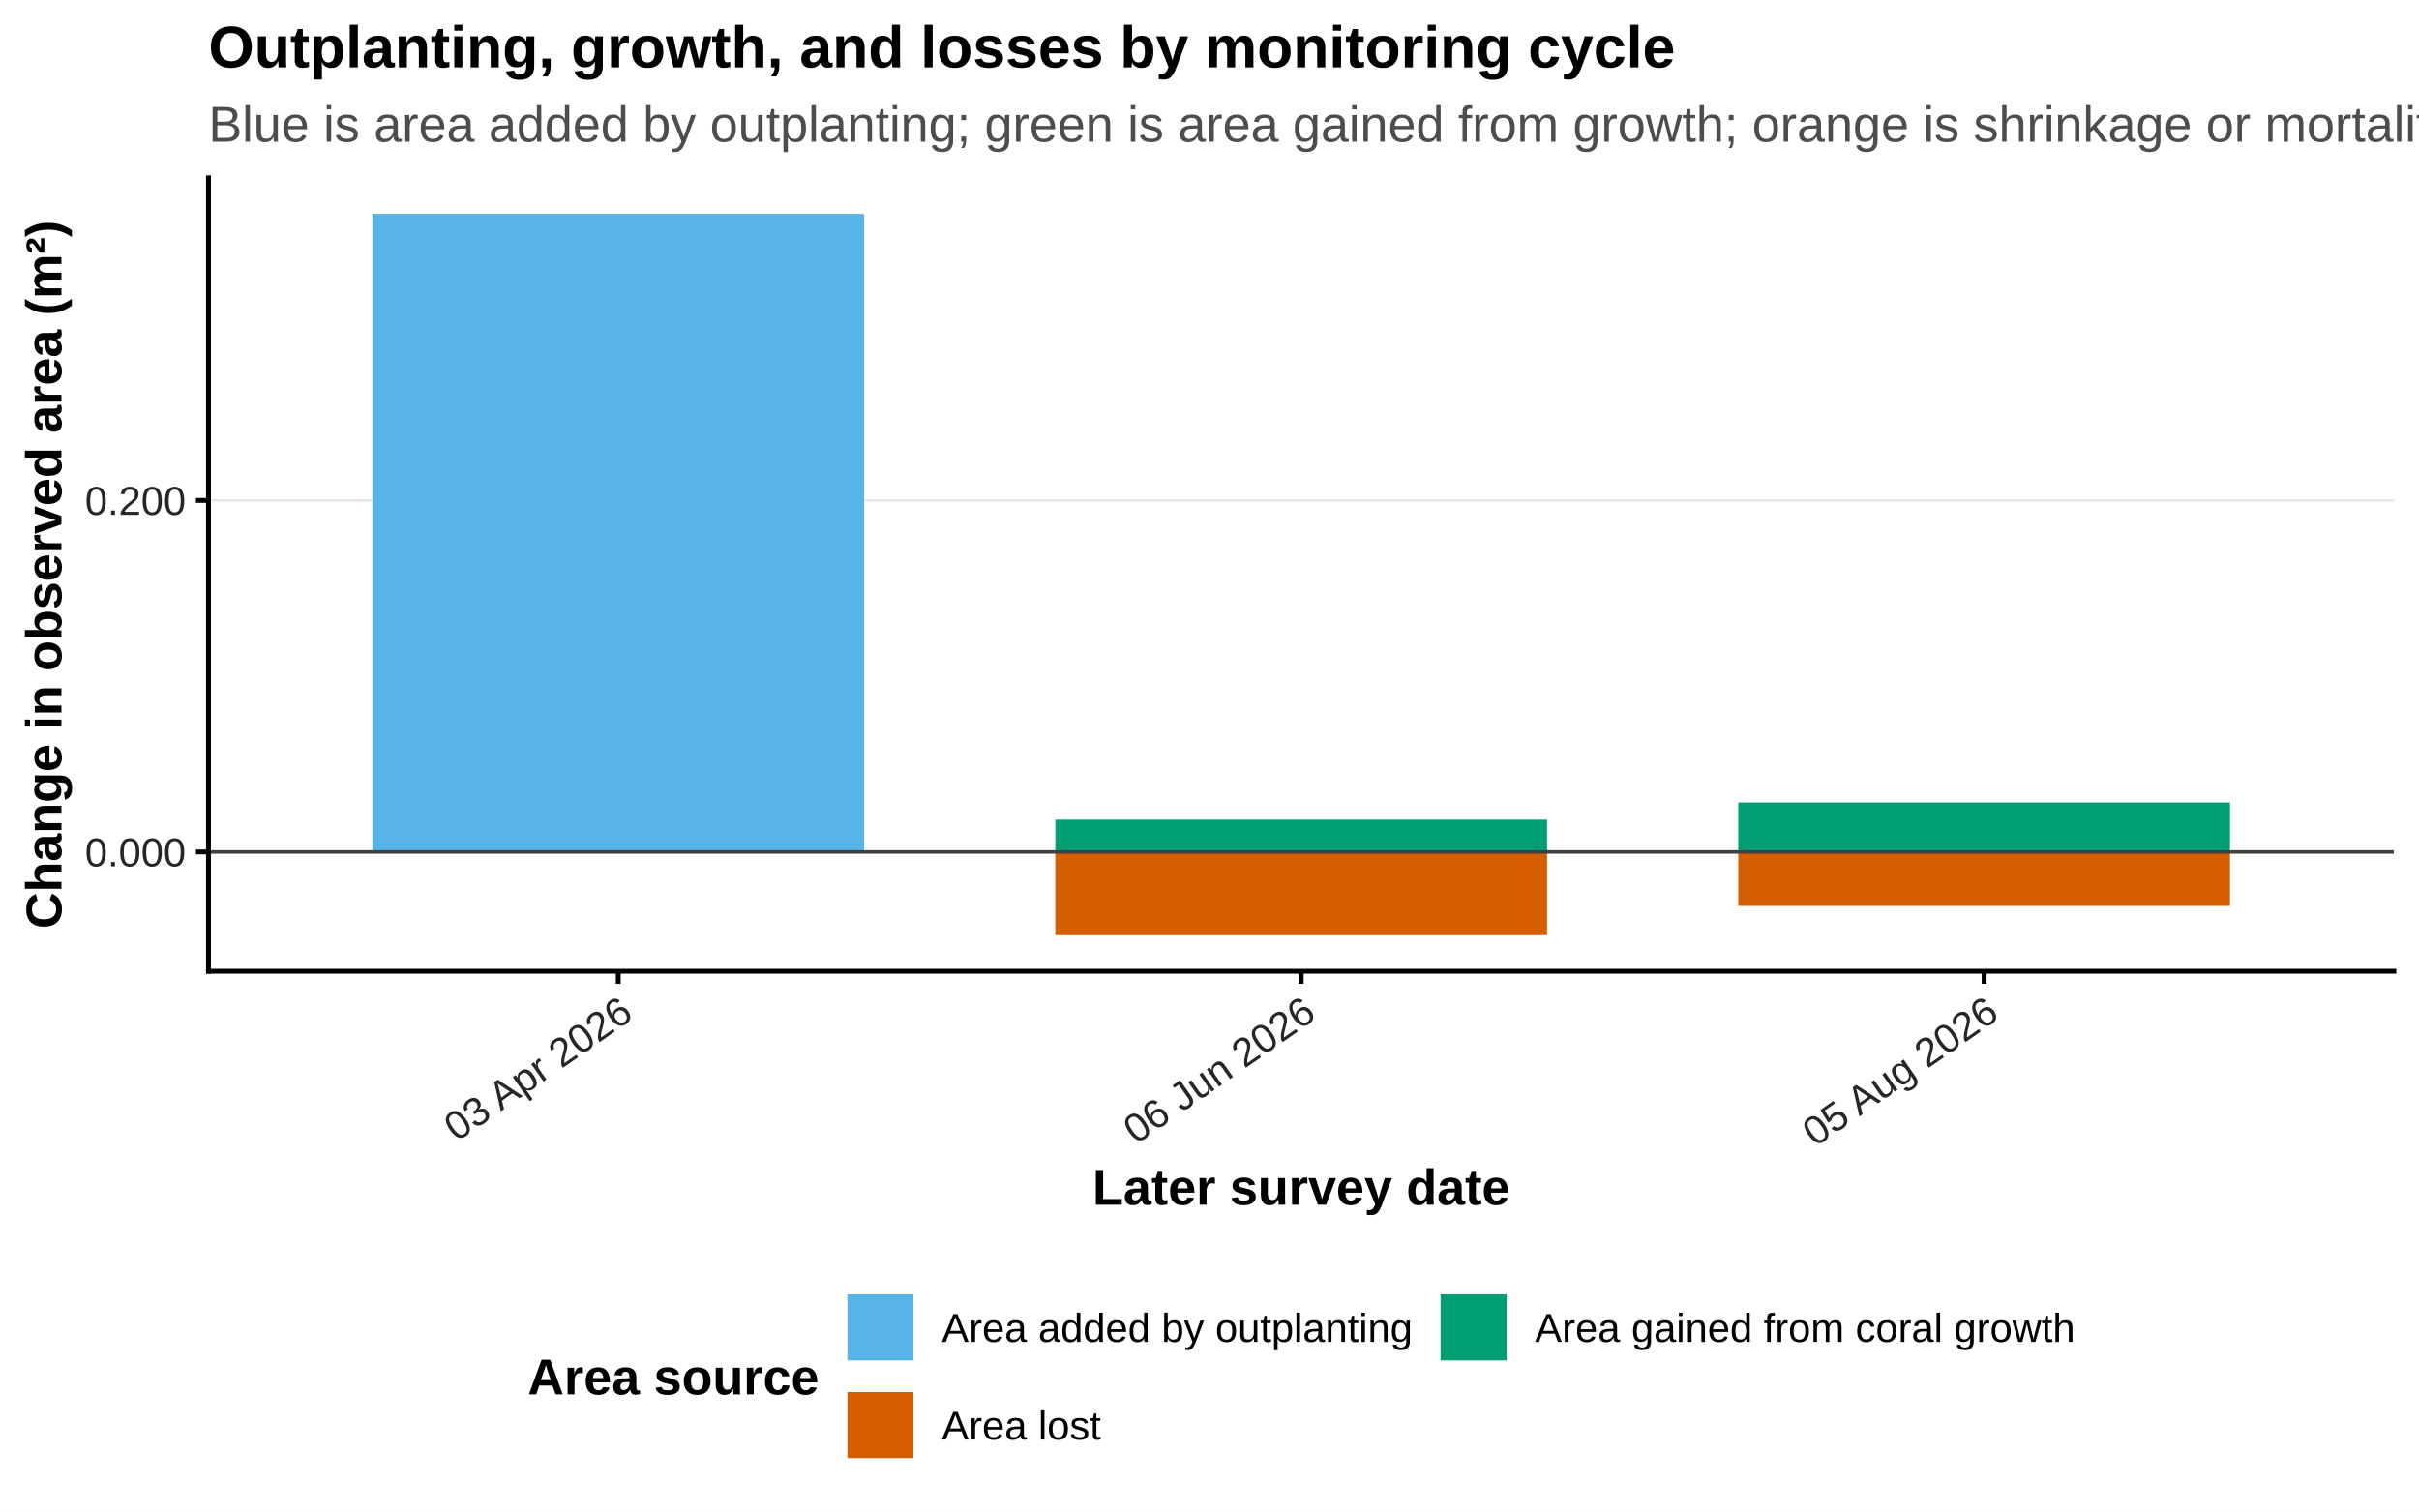
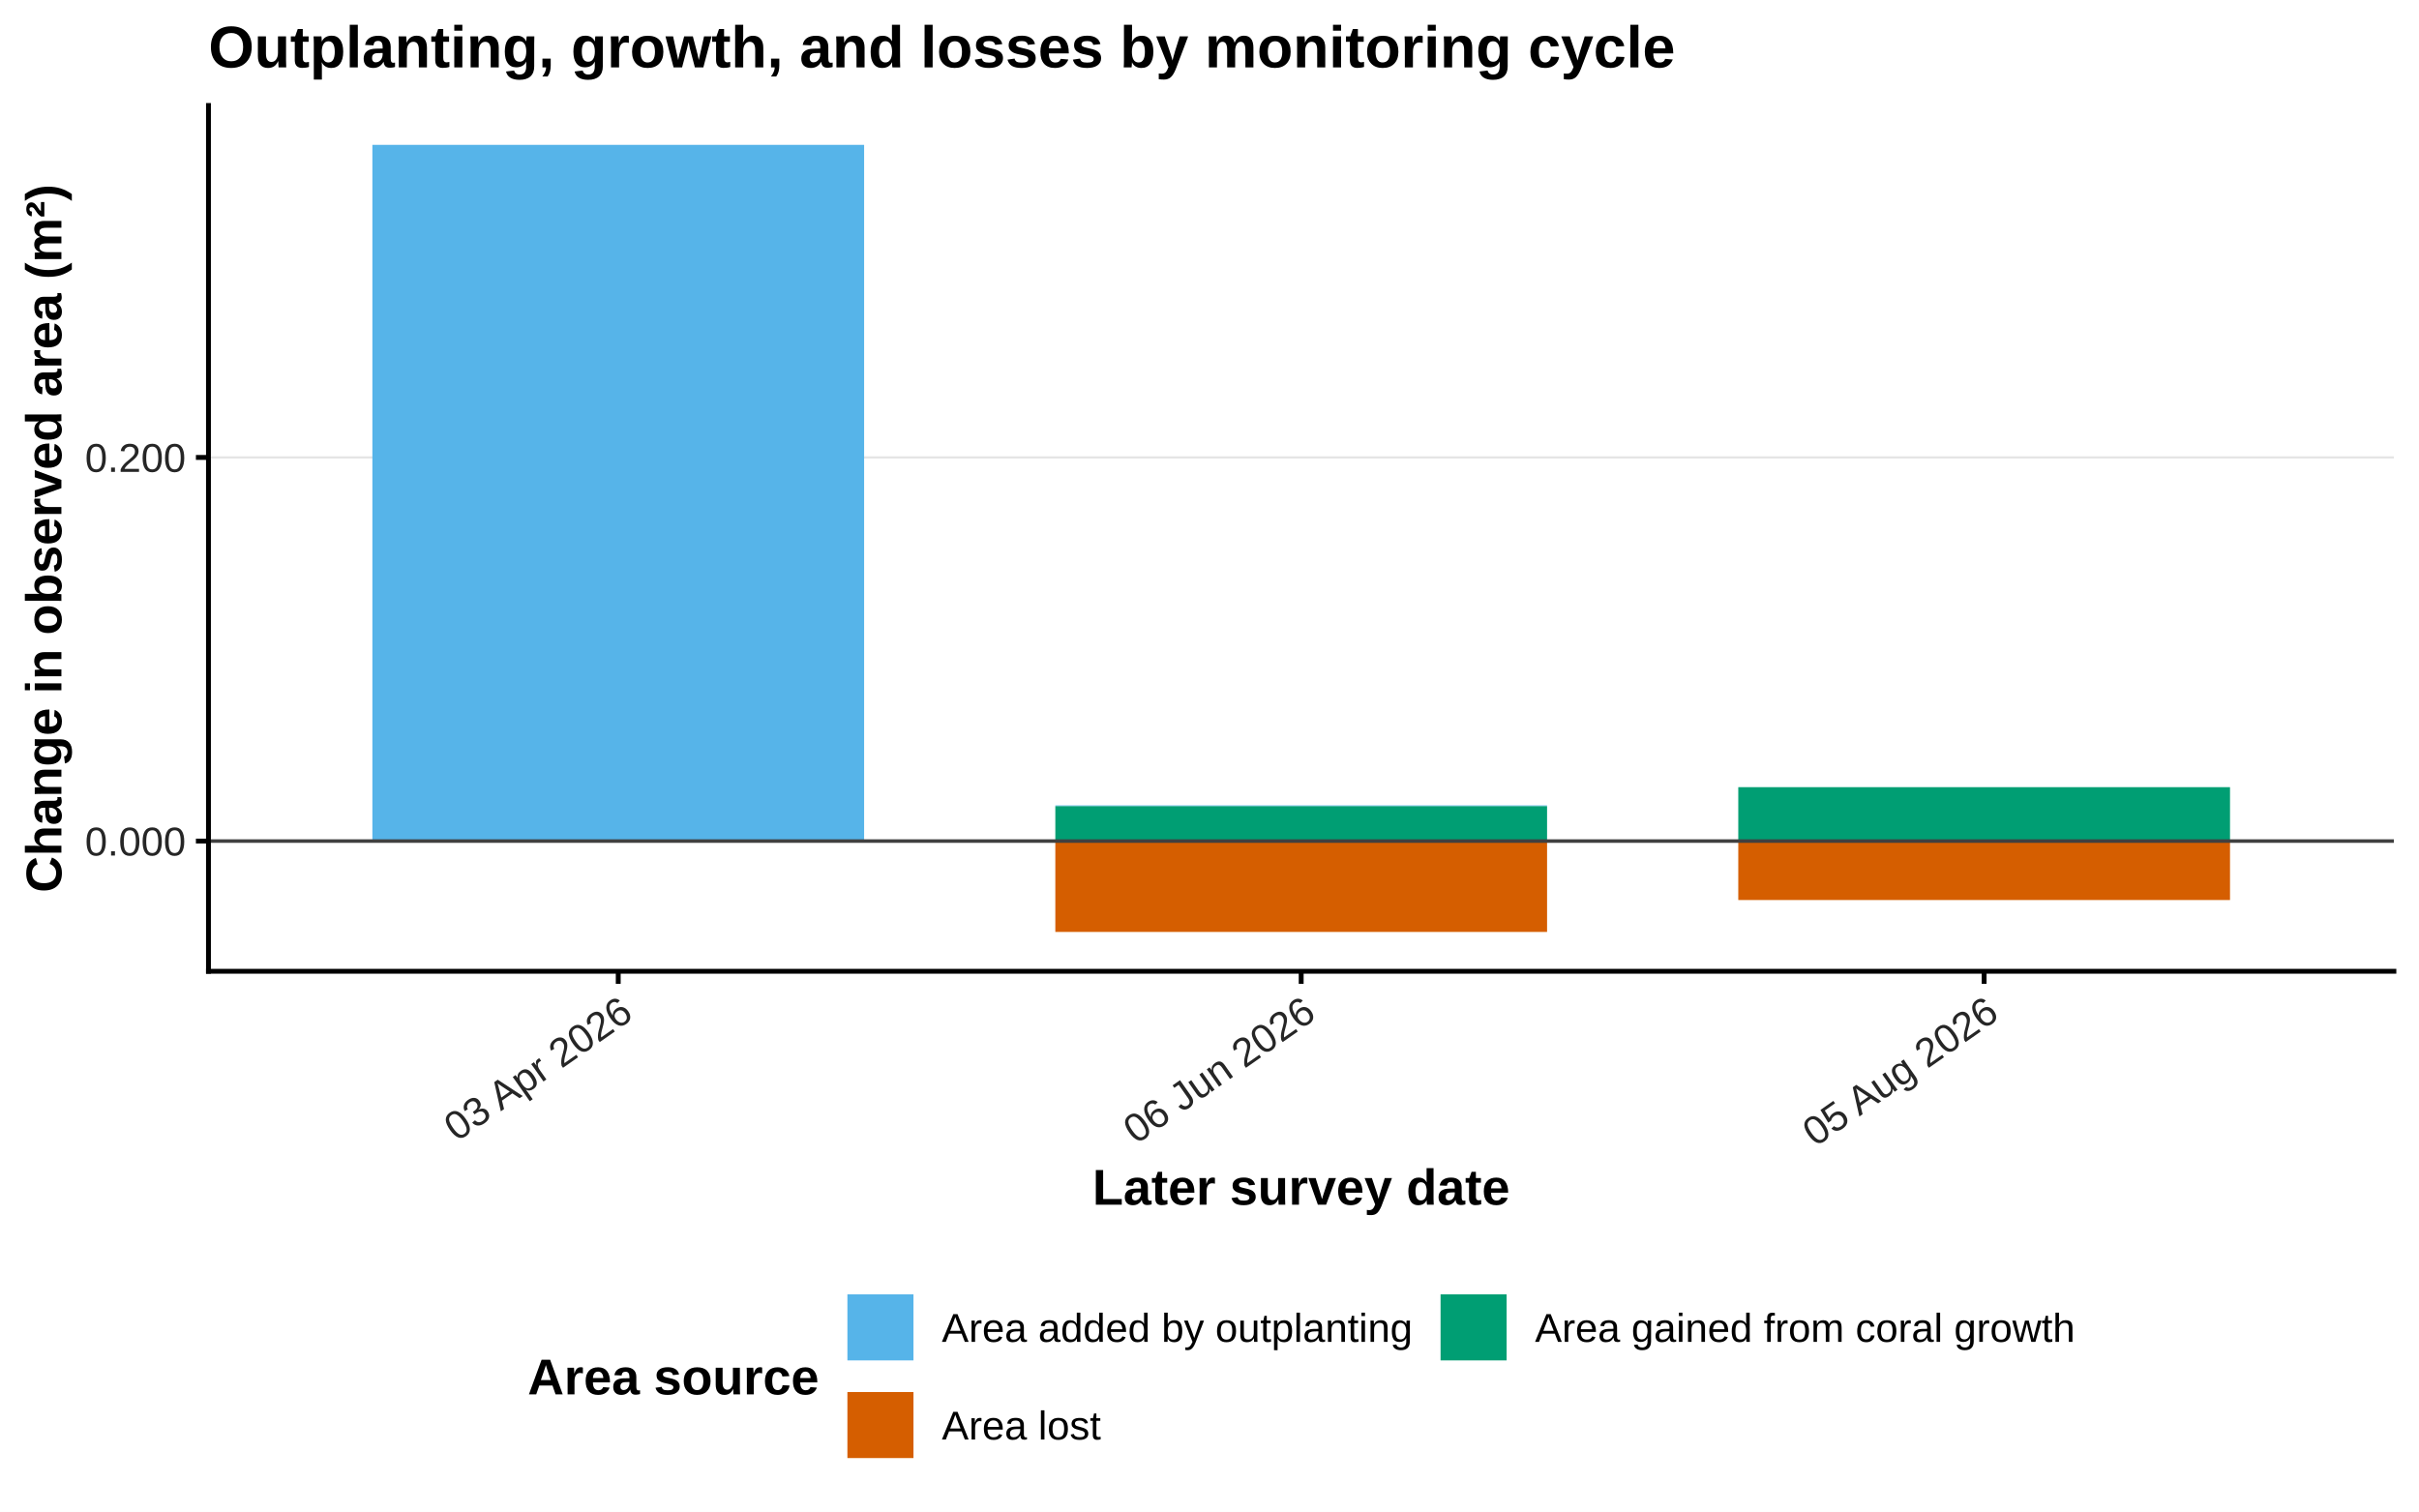
<svg xmlns="http://www.w3.org/2000/svg" class="svglite" width="576.00pt" height="360.00pt" viewBox="0 0 576.00 360.00">
  <defs>
    <style type="text/css">
    .svglite line, .svglite polyline, .svglite polygon, .svglite path, .svglite rect, .svglite circle {
      fill: none;
      stroke: #000000;
      stroke-linecap: round;
      stroke-linejoin: round;
      stroke-miterlimit: 10.00;
    }
    .svglite text {
      white-space: pre;
    }
  </style>
  </defs>
  <rect width="100%" height="100%" style="stroke: none; fill: #FFFFFF;" />
  <defs>
    <clipPath id="cpMC4wMHw1NzYuMDB8MC4wMHwzNjAuMDA=">
      <rect x="0.00" y="0.00" width="576.00" height="360.00" />
    </clipPath>
  </defs>
  <g clip-path="url(#cpMC4wMHw1NzYuMDB8MC4wMHwzNjAuMDA=)">
    <rect x="0.00" y="0.00" width="576.00" height="360.00" style="stroke-width: 1.16; stroke: #FFFFFF; fill: #FFFFFF;" />
  </g>
  <defs>
-     <clipPath id="cpNDkuNjR8NTcwLjAyfDQyLjM2fDIzMS4zMw==">
-       <rect x="49.64" y="42.36" width="520.38" height="188.97" />
+     <clipPath id="cpNDkuNjR8NTcwLjAyfDI1LjEyfDIzMS4zMw==">
+       <rect x="49.64" y="25.12" width="520.38" height="206.21" />
    </clipPath>
  </defs>
-   <g clip-path="url(#cpNDkuNjR8NTcwLjAyfDQyLjM2fDIzMS4zMw==)">
-     <rect x="49.64" y="42.36" width="520.38" height="188.97" style="stroke-width: 1.16; stroke: none; fill: #FFFFFF;" />
-     <polyline points="49.64,202.91 570.02,202.91 " style="stroke-width: 0.53; stroke: #E5E5E5; stroke-linecap: butt;" />
-     <polyline points="49.64,119.18 570.02,119.18 " style="stroke-width: 0.53; stroke: #E5E5E5; stroke-linecap: butt;" />
-     <rect x="88.67" y="50.95" width="117.09" height="151.96" style="stroke-width: 1.16; stroke: none; stroke-linecap: butt; stroke-linejoin: miter; fill: #56B4E9;" />
-     <rect x="251.29" y="195.14" width="117.09" height="0.16" style="stroke-width: 1.16; stroke: none; stroke-linecap: butt; stroke-linejoin: miter; fill: #56B4E9;" />
-     <rect x="251.29" y="195.29" width="117.09" height="7.61" style="stroke-width: 1.16; stroke: none; stroke-linecap: butt; stroke-linejoin: miter; fill: #009E73;" />
-     <rect x="251.29" y="202.91" width="117.09" height="19.83" style="stroke-width: 1.16; stroke: none; stroke-linecap: butt; stroke-linejoin: miter; fill: #D55E00;" />
-     <rect x="413.91" y="191.14" width="117.09" height="11.77" style="stroke-width: 1.16; stroke: none; stroke-linecap: butt; stroke-linejoin: miter; fill: #009E73;" />
-     <rect x="413.91" y="202.91" width="117.09" height="12.86" style="stroke-width: 1.16; stroke: none; stroke-linecap: butt; stroke-linejoin: miter; fill: #D55E00;" />
-     <line x1="49.64" y1="202.91" x2="570.02" y2="202.91" style="stroke-width: 0.85; stroke: #404040; stroke-linecap: butt;" />
+   <g clip-path="url(#cpNDkuNjR8NTcwLjAyfDI1LjEyfDIzMS4zMw==)">
+     <rect x="49.64" y="25.12" width="520.38" height="206.21" style="stroke-width: 1.16; stroke: none; fill: #FFFFFF;" />
+     <polyline points="49.64,200.32 570.02,200.32 " style="stroke-width: 0.53; stroke: #E5E5E5; stroke-linecap: butt;" />
+     <polyline points="49.64,108.95 570.02,108.95 " style="stroke-width: 0.53; stroke: #E5E5E5; stroke-linecap: butt;" />
+     <rect x="88.67" y="34.50" width="117.09" height="165.82" style="stroke-width: 1.16; stroke: none; stroke-linecap: butt; stroke-linejoin: miter; fill: #56B4E9;" />
+     <rect x="251.29" y="191.83" width="117.09" height="0.17" style="stroke-width: 1.16; stroke: none; stroke-linecap: butt; stroke-linejoin: miter; fill: #56B4E9;" />
+     <rect x="251.29" y="192.01" width="117.09" height="8.31" style="stroke-width: 1.16; stroke: none; stroke-linecap: butt; stroke-linejoin: miter; fill: #009E73;" />
+     <rect x="251.29" y="200.32" width="117.09" height="21.64" style="stroke-width: 1.16; stroke: none; stroke-linecap: butt; stroke-linejoin: miter; fill: #D55E00;" />
+     <rect x="413.91" y="187.48" width="117.09" height="12.84" style="stroke-width: 1.16; stroke: none; stroke-linecap: butt; stroke-linejoin: miter; fill: #009E73;" />
+     <rect x="413.91" y="200.32" width="117.09" height="14.04" style="stroke-width: 1.16; stroke: none; stroke-linecap: butt; stroke-linejoin: miter; fill: #D55E00;" />
+     <line x1="49.64" y1="200.32" x2="570.02" y2="200.32" style="stroke-width: 0.85; stroke: #404040; stroke-linecap: butt;" />
  </g>
  <g clip-path="url(#cpMC4wMHw1NzYuMDB8MC4wMHwzNjAuMDA=)">
-     <polyline points="49.64,231.33 49.64,42.36 " style="stroke-width: 1.16; stroke-linecap: square;" />
-     <text x="44.26" y="206.35" text-anchor="end" style="font-size: 9.60px;fill: #262626; font-family: &quot;Arial&quot;;" textLength="24.00px" lengthAdjust="spacingAndGlyphs">0.000</text>
-     <text x="44.26" y="122.62" text-anchor="end" style="font-size: 9.60px;fill: #262626; font-family: &quot;Arial&quot;;" textLength="24.00px" lengthAdjust="spacingAndGlyphs">0.200</text>
-     <polyline points="46.65,202.91 49.64,202.91 " style="stroke-width: 1.16; stroke-linecap: butt;" />
-     <polyline points="46.65,119.18 49.64,119.18 " style="stroke-width: 1.16; stroke-linecap: butt;" />
+     <polyline points="49.64,231.33 49.64,25.12 " style="stroke-width: 1.16; stroke-linecap: square;" />
+     <text x="44.26" y="203.76" text-anchor="end" style="font-size: 9.60px;fill: #262626; font-family: &quot;Arial&quot;;" textLength="24.00px" lengthAdjust="spacingAndGlyphs">0.000</text>
+     <text x="44.26" y="112.39" text-anchor="end" style="font-size: 9.60px;fill: #262626; font-family: &quot;Arial&quot;;" textLength="24.00px" lengthAdjust="spacingAndGlyphs">0.200</text>
+     <polyline points="46.65,200.32 49.64,200.32 " style="stroke-width: 1.16; stroke-linecap: butt;" />
+     <polyline points="46.65,108.95 49.64,108.95 " style="stroke-width: 1.16; stroke-linecap: butt;" />
    <polyline points="49.64,231.33 570.02,231.33 " style="stroke-width: 1.16; stroke-linecap: square;" />
    <polyline points="147.21,234.32 147.21,231.33 " style="stroke-width: 1.16; stroke-linecap: butt;" />
    <polyline points="309.83,234.32 309.83,231.33 " style="stroke-width: 1.16; stroke-linecap: butt;" />
    <polyline points="472.45,234.32 472.45,231.33 " style="stroke-width: 1.16; stroke-linecap: butt;" />
    <text transform="translate(151.16,242.35) rotate(-35)" text-anchor="end" style="font-size: 9.60px;fill: #262626; font-family: &quot;Arial&quot;;" textLength="52.27px" lengthAdjust="spacingAndGlyphs">03 Apr 2026</text>
    <text transform="translate(313.78,242.35) rotate(-35)" text-anchor="end" style="font-size: 9.60px;fill: #262626; font-family: &quot;Arial&quot;;" textLength="52.80px" lengthAdjust="spacingAndGlyphs">06 Jun 2026</text>
    <text transform="translate(476.40,242.35) rotate(-35)" text-anchor="end" style="font-size: 9.60px;fill: #262626; font-family: &quot;Arial&quot;;" textLength="54.41px" lengthAdjust="spacingAndGlyphs">05 Aug 2026</text>
    <text x="309.83" y="286.92" text-anchor="middle" style="font-size: 12.00px; font-weight: bold; font-family: &quot;Arial&quot;;" textLength="99.39px" lengthAdjust="spacingAndGlyphs">Later survey date</text>
-     <text transform="translate(14.62,136.85) rotate(-90)" text-anchor="middle" style="font-size: 12.00px; font-weight: bold; font-family: &quot;Arial&quot;;" textLength="168.72px" lengthAdjust="spacingAndGlyphs">Change in observed area (m²)</text>
+     <text transform="translate(14.62,128.23) rotate(-90)" text-anchor="middle" style="font-size: 12.00px; font-weight: bold; font-family: &quot;Arial&quot;;" textLength="168.72px" lengthAdjust="spacingAndGlyphs">Change in observed area (m²)</text>
    <rect x="119.67" y="301.53" width="380.31" height="52.49" style="stroke-width: 1.16; stroke: none; fill: #FFFFFF;" />
    <text x="125.65" y="332.10" style="font-size: 12.00px; font-weight: bold; font-family: &quot;Arial&quot;;" textLength="69.38px" lengthAdjust="spacingAndGlyphs">Area source</text>
    <rect x="201.01" y="307.51" width="17.28" height="17.28" style="stroke-width: 1.16; stroke: none; fill: #FFFFFF;" />
    <rect x="201.78" y="308.28" width="15.73" height="15.73" style="stroke-width: 1.16; stroke: none; stroke-linecap: butt; stroke-linejoin: miter; fill: #56B4E9;" />
    <rect x="342.25" y="307.51" width="17.28" height="17.28" style="stroke-width: 1.16; stroke: none; fill: #FFFFFF;" />
    <rect x="343.02" y="308.28" width="15.73" height="15.73" style="stroke-width: 1.16; stroke: none; stroke-linecap: butt; stroke-linejoin: miter; fill: #009E73;" />
    <rect x="201.01" y="330.76" width="17.28" height="17.28" style="stroke-width: 1.16; stroke: none; fill: #FFFFFF;" />
    <rect x="201.78" y="331.54" width="15.73" height="15.73" style="stroke-width: 1.16; stroke: none; stroke-linecap: butt; stroke-linejoin: miter; fill: #D55E00;" />
    <text x="224.27" y="319.59" style="font-size: 9.60px; font-family: &quot;Arial&quot;;" textLength="112.00px" lengthAdjust="spacingAndGlyphs">Area added by outplanting</text>
    <text x="365.51" y="319.59" style="font-size: 9.60px; font-family: &quot;Arial&quot;;" textLength="128.51px" lengthAdjust="spacingAndGlyphs">Area gained from coral growth</text>
    <text x="224.27" y="342.85" style="font-size: 9.60px; font-family: &quot;Arial&quot;;" textLength="37.86px" lengthAdjust="spacingAndGlyphs">Area lost</text>
-     <text x="49.64" y="33.74" style="font-size: 12.00px;fill: #4D4D4D; font-family: &quot;Arial&quot;;" textLength="534.95px" lengthAdjust="spacingAndGlyphs">Blue is area added by outplanting; green is area gained from growth; orange is shrinkage or mortality</text>
    <text x="49.64" y="16.05" style="font-size: 14.00px; font-weight: bold; font-family: &quot;Arial&quot;;" textLength="349.09px" lengthAdjust="spacingAndGlyphs">Outplanting, growth, and losses by monitoring cycle</text>
  </g>
</svg>
